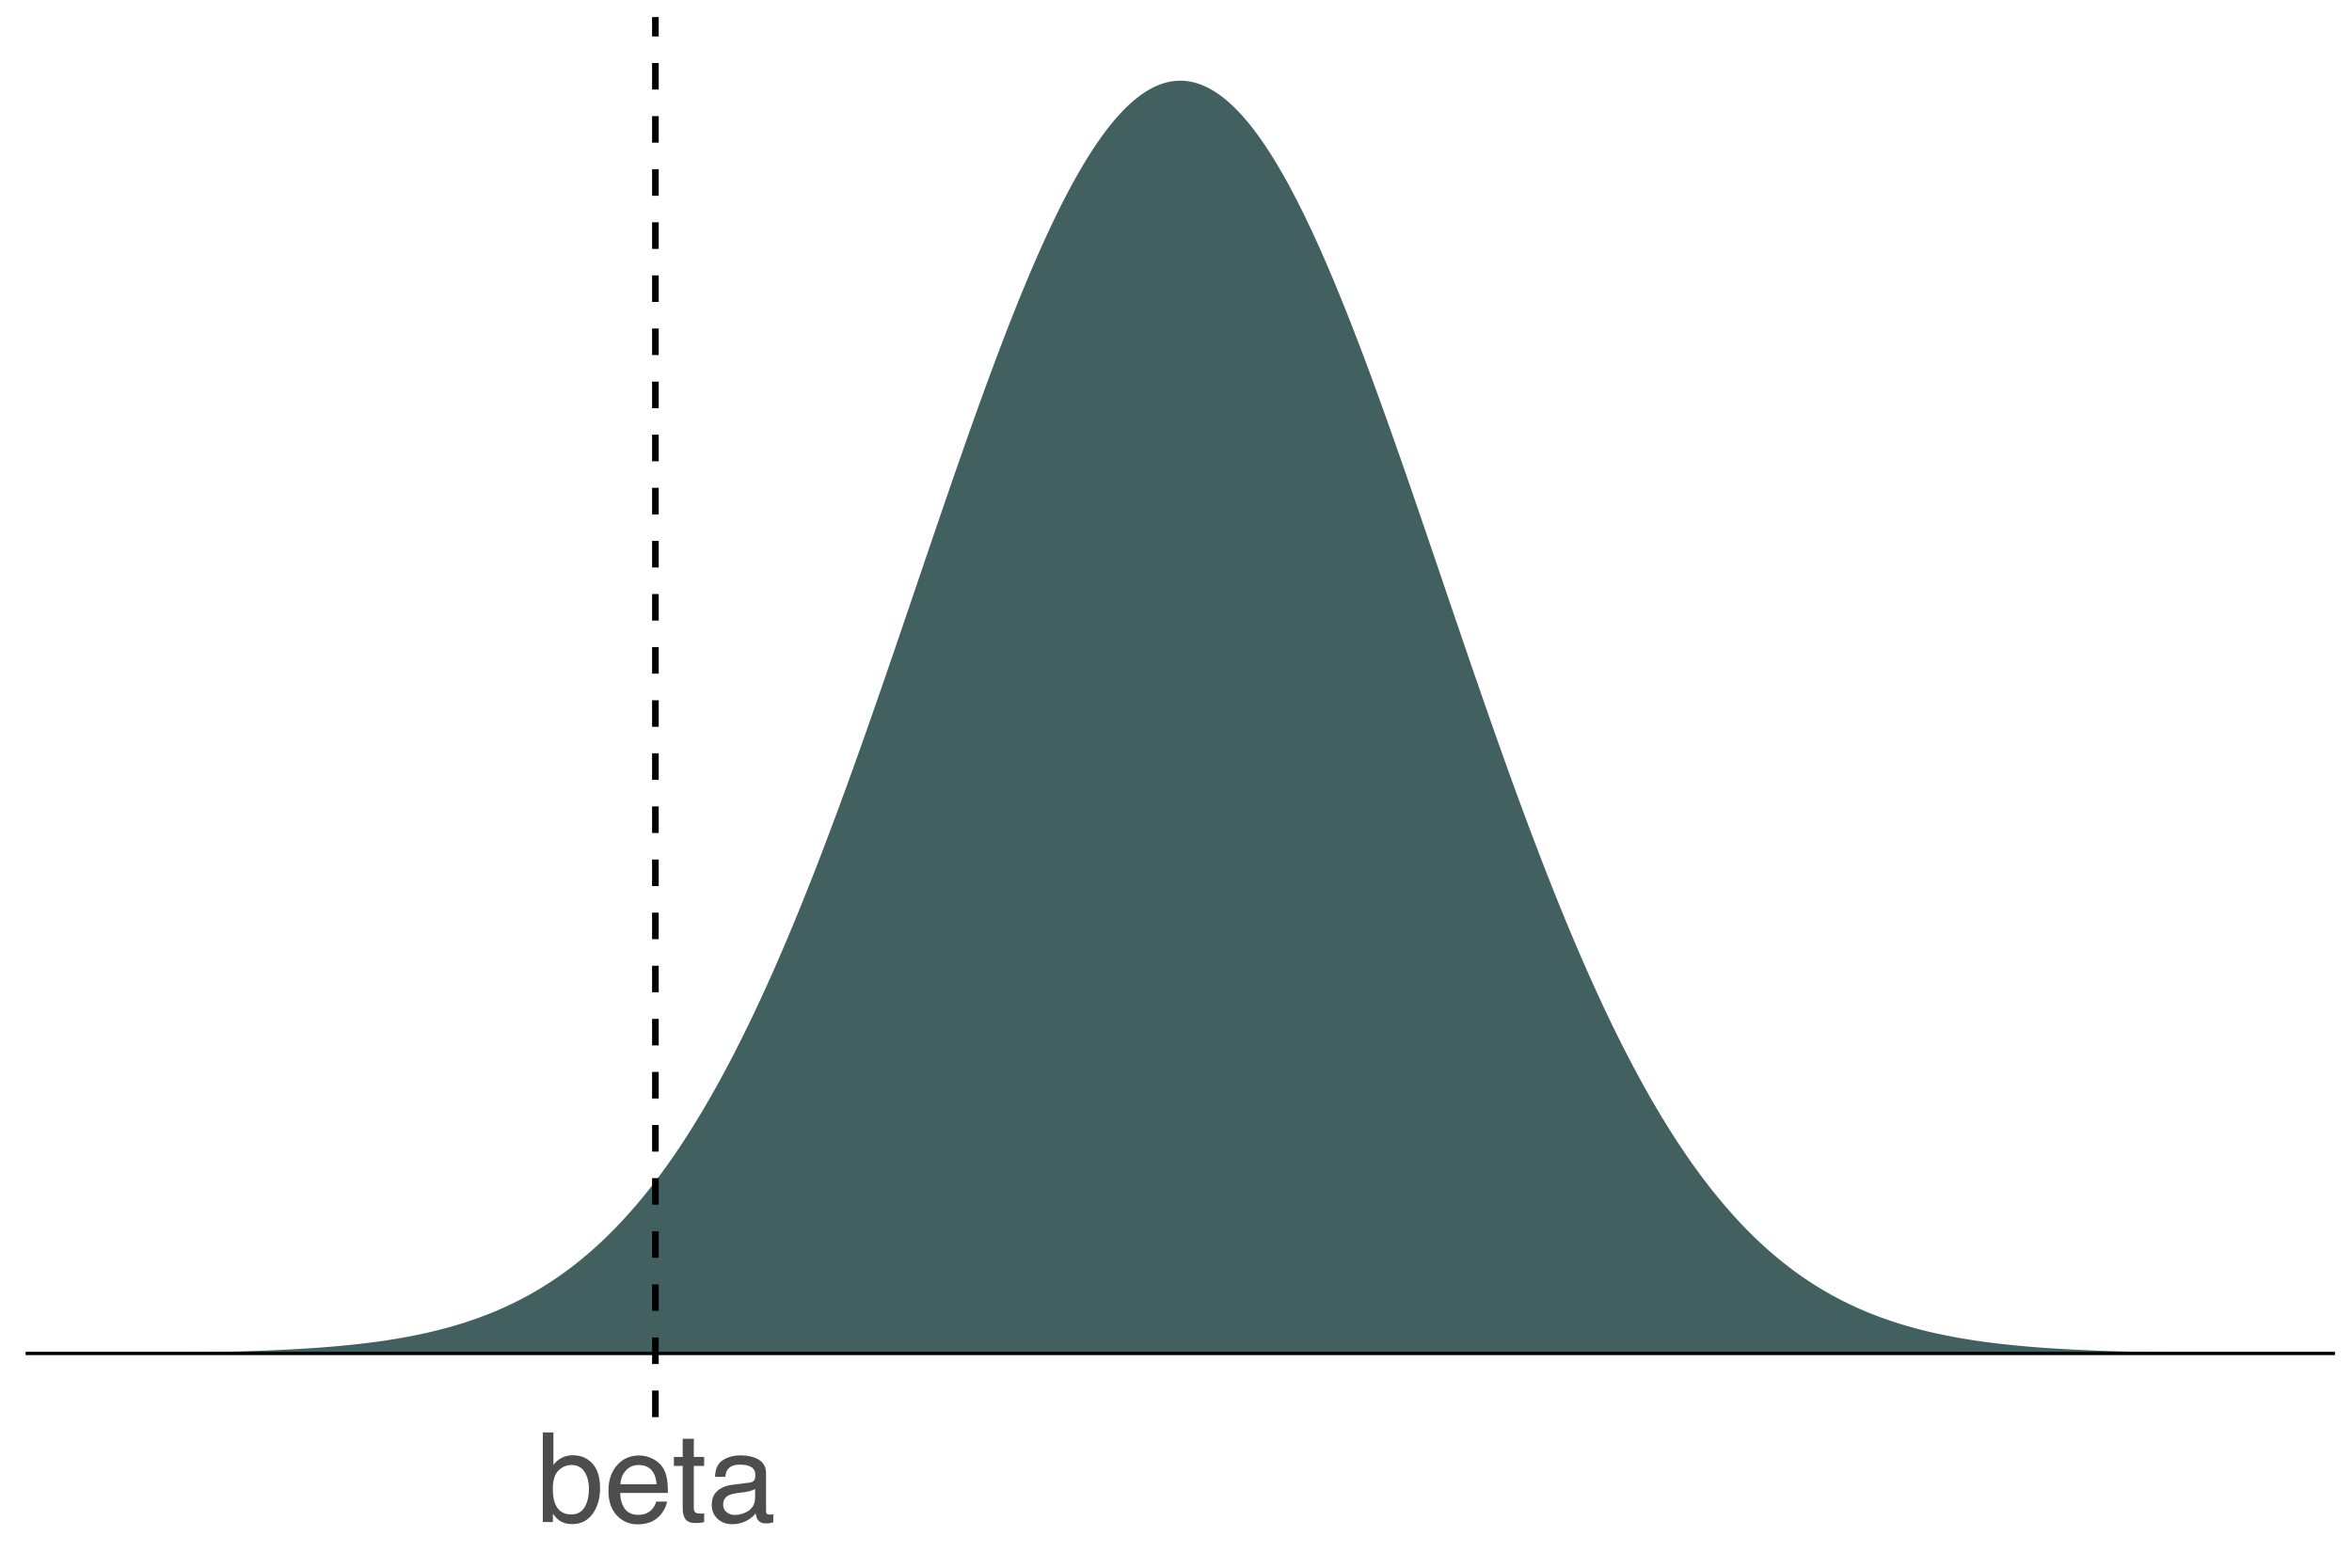
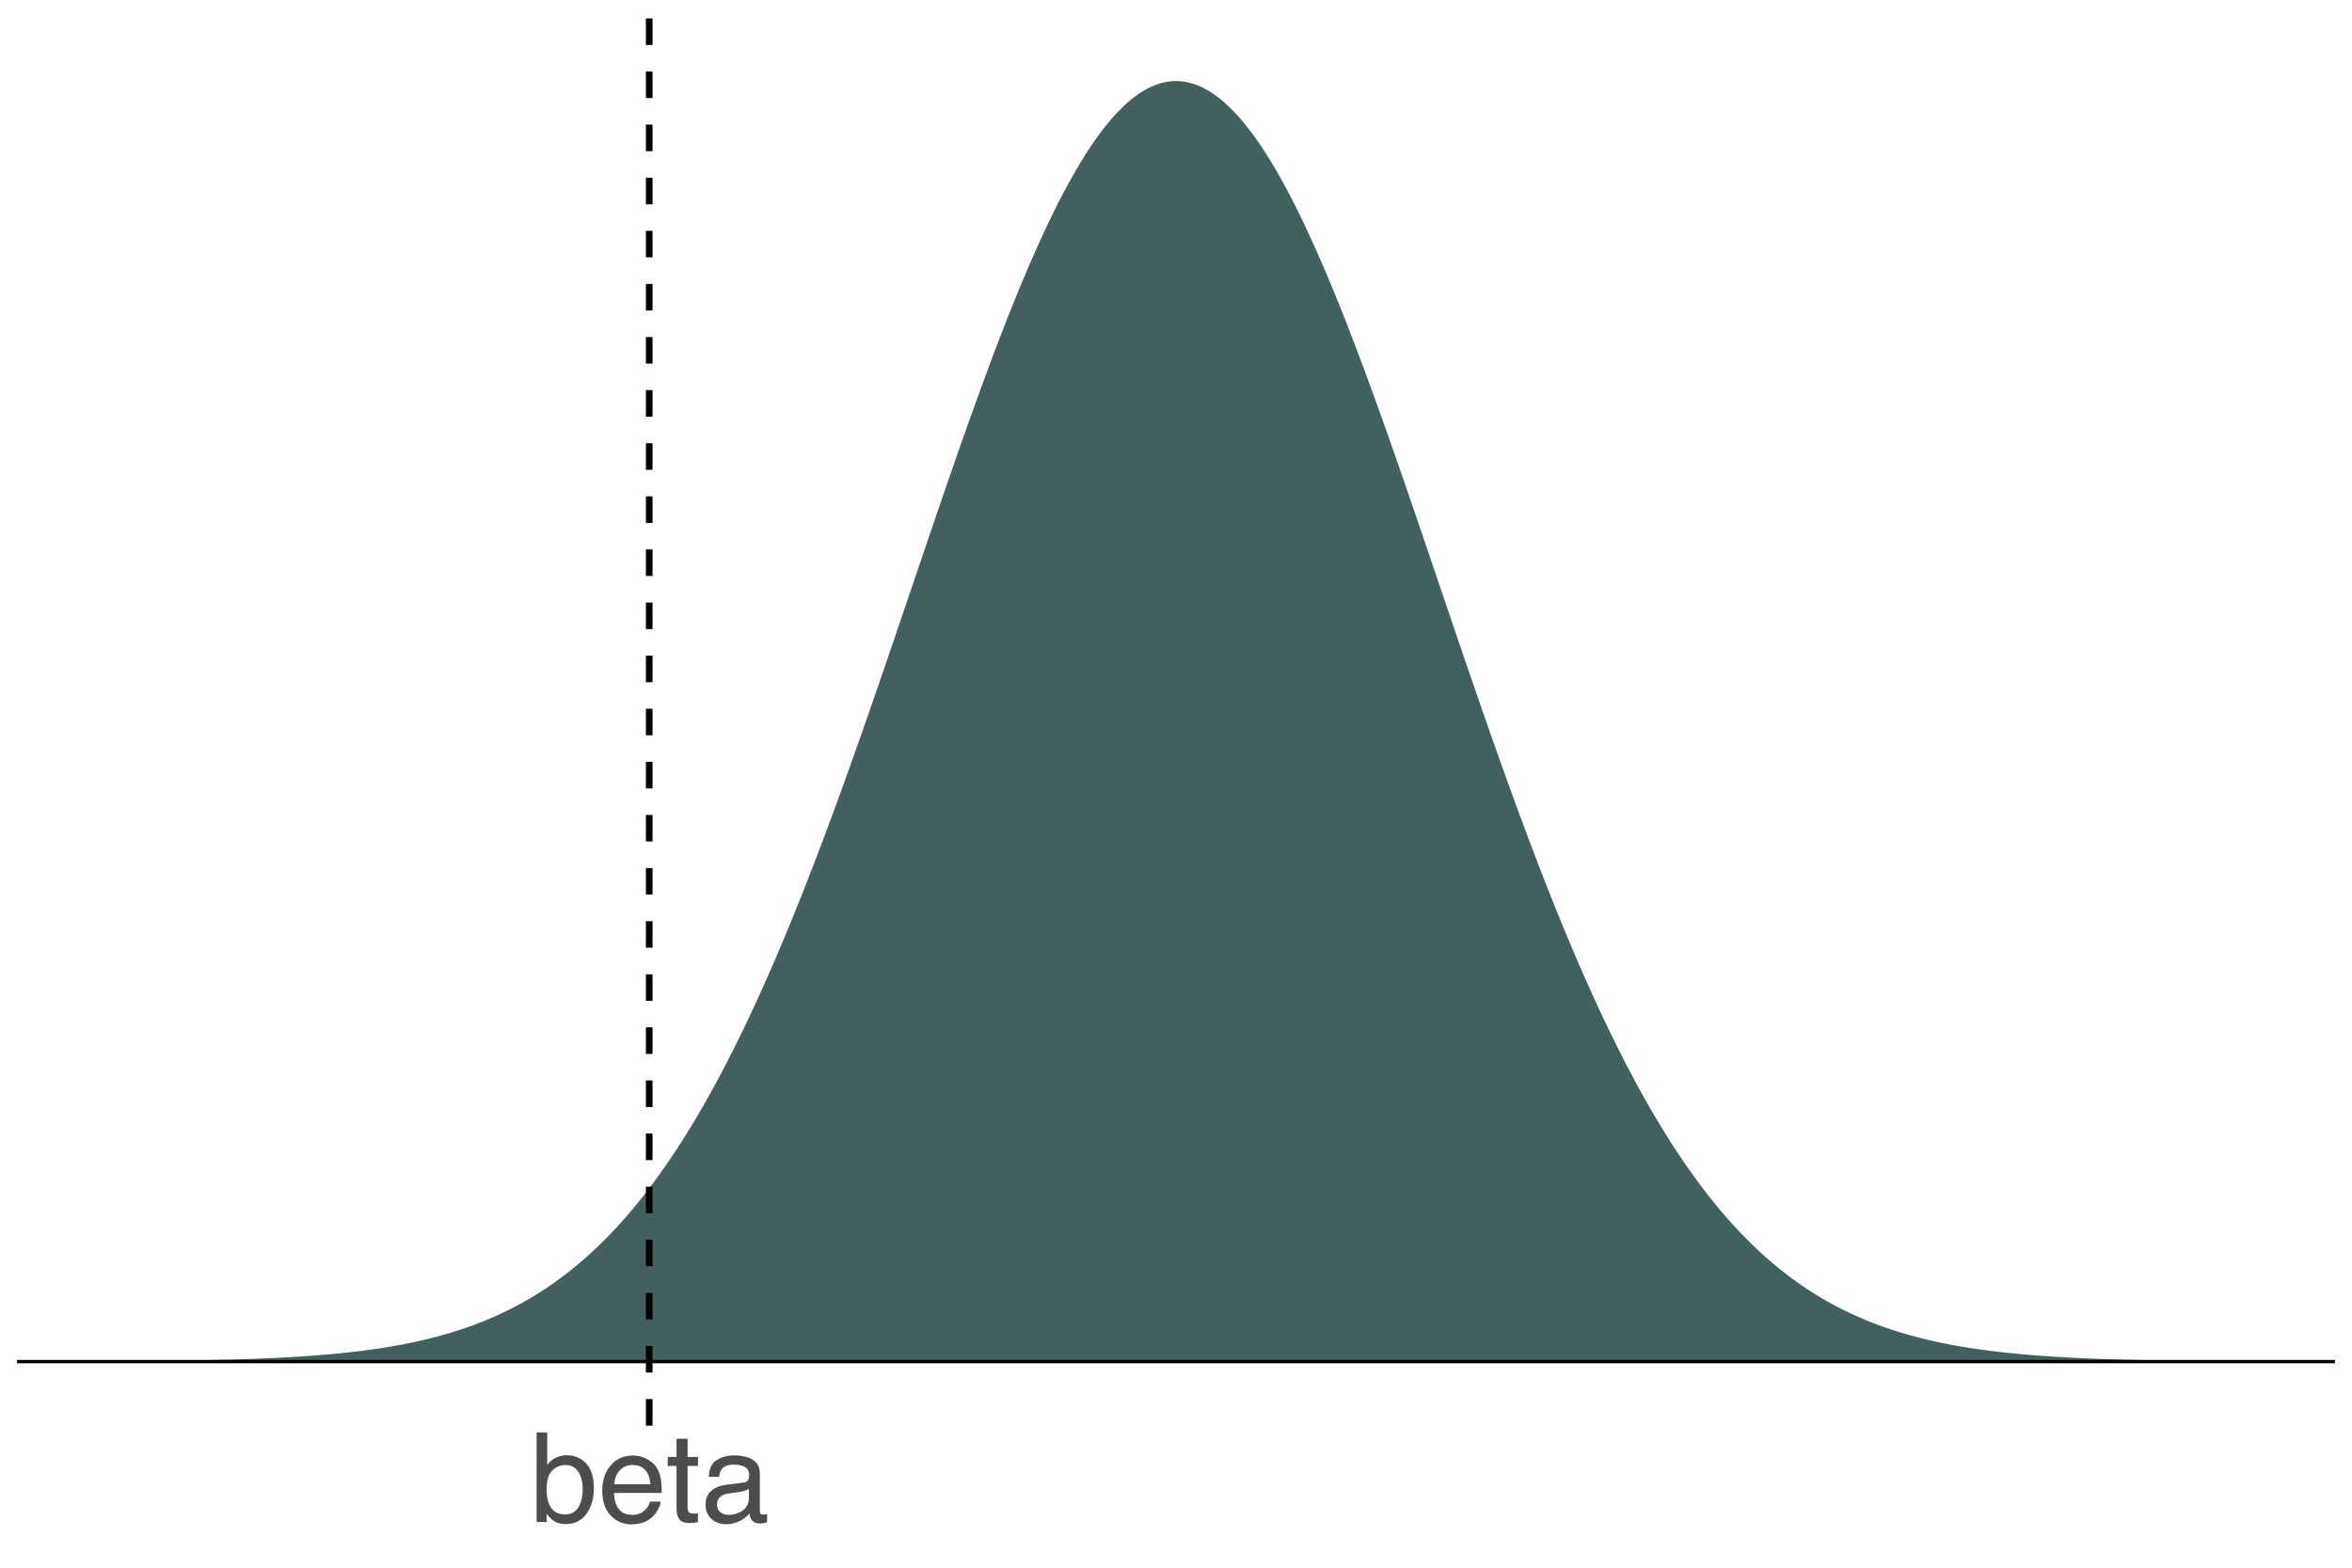
<svg xmlns="http://www.w3.org/2000/svg" xmlns:xlink="http://www.w3.org/1999/xlink" width="756" height="504" viewBox="0 0 756 504">
  <defs>
    <g>
      <g id="glyph-0-0">
        <path d="M 1.297 0 L 1.297 -28.688 L 24.062 -28.688 L 24.062 0 Z M 20.469 -3.594 L 20.469 -25.094 L 4.891 -25.094 L 4.891 -3.594 Z M 20.469 -3.594 " />
      </g>
      <g id="glyph-0-1">
        <path d="M 2.312 -28.797 L 5.719 -28.797 L 5.719 -18.375 C 6.488 -19.383 7.406 -20.148 8.469 -20.672 C 9.539 -21.203 10.703 -21.469 11.953 -21.469 C 14.555 -21.469 16.664 -20.57 18.281 -18.781 C 19.906 -16.988 20.719 -14.348 20.719 -10.859 C 20.719 -7.555 19.914 -4.805 18.312 -2.609 C 16.719 -0.422 14.5 0.672 11.656 0.672 C 10.07 0.672 8.734 0.285 7.641 -0.484 C 6.984 -0.941 6.285 -1.672 5.547 -2.672 L 5.547 0 L 2.312 0 Z M 11.453 -2.438 C 13.348 -2.438 14.766 -3.191 15.703 -4.703 C 16.648 -6.211 17.125 -8.207 17.125 -10.688 C 17.125 -12.883 16.648 -14.707 15.703 -16.156 C 14.766 -17.602 13.379 -18.328 11.547 -18.328 C 9.941 -18.328 8.535 -17.734 7.328 -16.547 C 6.129 -15.359 5.531 -13.406 5.531 -10.688 C 5.531 -8.719 5.773 -7.125 6.266 -5.906 C 7.191 -3.594 8.922 -2.438 11.453 -2.438 Z M 11.453 -2.438 " />
      </g>
      <g id="glyph-0-2">
        <path d="M 11.297 -21.391 C 12.773 -21.391 14.211 -21.039 15.609 -20.344 C 17.004 -19.645 18.066 -18.742 18.797 -17.641 C 19.492 -16.586 19.961 -15.359 20.203 -13.953 C 20.41 -12.984 20.516 -11.445 20.516 -9.344 L 5.172 -9.344 C 5.242 -7.219 5.75 -5.516 6.688 -4.234 C 7.625 -2.953 9.07 -2.312 11.031 -2.312 C 12.875 -2.312 14.344 -2.914 15.438 -4.125 C 16.062 -4.82 16.504 -5.633 16.766 -6.562 L 20.219 -6.562 C 20.125 -5.789 19.816 -4.93 19.297 -3.984 C 18.785 -3.047 18.211 -2.281 17.578 -1.688 C 16.516 -0.645 15.191 0.062 13.609 0.438 C 12.766 0.645 11.812 0.75 10.75 0.75 C 8.145 0.75 5.938 -0.195 4.125 -2.094 C 2.312 -3.988 1.406 -6.645 1.406 -10.062 C 1.406 -13.414 2.316 -16.141 4.141 -18.234 C 5.961 -20.336 8.348 -21.391 11.297 -21.391 Z M 16.891 -12.125 C 16.754 -13.656 16.426 -14.875 15.906 -15.781 C 14.938 -17.477 13.328 -18.328 11.078 -18.328 C 9.461 -18.328 8.109 -17.742 7.016 -16.578 C 5.922 -15.41 5.344 -13.926 5.281 -12.125 Z M 10.953 -21.422 Z M 10.953 -21.422 " />
      </g>
      <g id="glyph-0-3">
        <path d="M 3.281 -26.766 L 6.844 -26.766 L 6.844 -20.922 L 10.172 -20.922 L 10.172 -18.047 L 6.844 -18.047 L 6.844 -4.391 C 6.844 -3.66 7.086 -3.176 7.578 -2.938 C 7.848 -2.789 8.305 -2.719 8.953 -2.719 C 9.117 -2.719 9.297 -2.719 9.484 -2.719 C 9.68 -2.727 9.91 -2.75 10.172 -2.781 L 10.172 0 C 9.773 0.113 9.359 0.195 8.922 0.25 C 8.484 0.301 8.008 0.328 7.5 0.328 C 5.863 0.328 4.75 -0.086 4.156 -0.922 C 3.57 -1.766 3.281 -2.859 3.281 -4.203 L 3.281 -18.047 L 0.453 -18.047 L 0.453 -20.922 L 3.281 -20.922 Z M 3.281 -26.766 " />
      </g>
      <g id="glyph-0-4">
        <path d="M 5.281 -5.562 C 5.281 -4.551 5.648 -3.75 6.391 -3.156 C 7.129 -2.57 8.008 -2.281 9.031 -2.281 C 10.258 -2.281 11.457 -2.566 12.625 -3.141 C 14.57 -4.098 15.547 -5.656 15.547 -7.812 L 15.547 -10.641 C 15.117 -10.367 14.566 -10.141 13.891 -9.953 C 13.211 -9.773 12.547 -9.648 11.891 -9.578 L 9.766 -9.297 C 8.492 -9.129 7.535 -8.863 6.891 -8.5 C 5.816 -7.883 5.281 -6.906 5.281 -5.562 Z M 13.797 -12.672 C 14.598 -12.773 15.133 -13.113 15.406 -13.688 C 15.562 -14 15.641 -14.453 15.641 -15.047 C 15.641 -16.242 15.211 -17.109 14.359 -17.641 C 13.516 -18.18 12.297 -18.453 10.703 -18.453 C 8.867 -18.453 7.566 -17.957 6.797 -16.969 C 6.367 -16.426 6.086 -15.613 5.953 -14.531 L 2.672 -14.531 C 2.742 -17.113 3.582 -18.906 5.188 -19.906 C 6.789 -20.914 8.656 -21.422 10.781 -21.422 C 13.238 -21.422 15.238 -20.953 16.781 -20.016 C 18.301 -19.078 19.062 -17.617 19.062 -15.641 L 19.062 -3.594 C 19.062 -3.227 19.133 -2.938 19.281 -2.719 C 19.438 -2.5 19.754 -2.391 20.234 -2.391 C 20.391 -2.391 20.566 -2.395 20.766 -2.406 C 20.961 -2.426 21.172 -2.457 21.391 -2.5 L 21.391 0.094 C 20.836 0.25 20.414 0.348 20.125 0.391 C 19.844 0.43 19.457 0.453 18.969 0.453 C 17.758 0.453 16.879 0.02 16.328 -0.844 C 16.047 -1.301 15.844 -1.945 15.719 -2.781 C 15.008 -1.844 13.984 -1.023 12.641 -0.328 C 11.297 0.355 9.816 0.703 8.203 0.703 C 6.266 0.703 4.68 0.113 3.453 -1.062 C 2.223 -2.238 1.609 -3.711 1.609 -5.484 C 1.609 -7.43 2.211 -8.938 3.422 -10 C 4.629 -11.07 6.219 -11.727 8.188 -11.969 Z M 10.875 -21.422 Z M 10.875 -21.422 " />
      </g>
    </g>
    <clipPath id="clip-0">
-       <path clip-rule="nonzero" d="M 8.219 434 L 750.52 434 L 750.52 436 L 8.219 436 Z M 8.219 434 " />
+       <path clip-rule="nonzero" d="M 5.48 437 L 750.523 437 L 750.523 439 L 5.48 439 Z M 5.48 437 " />
    </clipPath>
    <clipPath id="clip-1">
-       <path clip-rule="nonzero" d="M 209 5.48 L 212 5.48 L 212 455.59 L 209 455.59 Z M 209 5.48 " />
+       <path clip-rule="nonzero" d="M 207 5.48 L 210 5.48 L 210 458.328 L 207 458.328 Z M 207 5.48 " />
    </clipPath>
  </defs>
  <rect x="-75.6" y="-50.4" width="907.2" height="604.8" fill="rgb(100%, 100%, 100%)" fill-opacity="1" />
-   <path fill-rule="nonzero" fill="rgb(18.431%, 30.98%, 30.98%)" fill-opacity="0.902" d="M 41.961 434.992 L 42.805 434.988 L 43.648 434.98 L 44.492 434.977 L 46.18 434.961 L 47.02 434.957 L 52.926 434.902 L 53.77 434.891 L 54.613 434.883 L 55.457 434.871 L 56.301 434.863 L 58.832 434.828 L 59.676 434.82 L 60.52 434.805 L 61.359 434.793 L 63.047 434.77 L 64.734 434.738 L 65.578 434.727 L 67.266 434.695 L 68.109 434.676 L 69.797 434.645 L 74.016 434.547 L 74.859 434.523 L 75.699 434.5 L 76.543 434.48 L 77.387 434.457 L 78.23 434.43 L 79.074 434.406 L 82.449 434.297 L 84.98 434.203 L 85.824 434.168 L 86.668 434.137 L 88.355 434.066 L 90.043 433.988 L 90.883 433.949 L 91.727 433.906 L 92.57 433.867 L 93.414 433.82 L 94.258 433.777 L 95.945 433.684 L 98.477 433.531 L 100.164 433.422 L 101.852 433.305 L 103.539 433.18 L 104.383 433.113 L 105.223 433.047 L 106.066 432.98 L 106.91 432.91 L 108.598 432.762 L 110.285 432.605 L 111.129 432.523 L 112.816 432.352 L 114.504 432.172 L 115.348 432.078 L 117.035 431.883 L 118.723 431.672 L 119.562 431.566 L 121.25 431.34 L 122.094 431.223 L 122.938 431.102 L 123.781 430.977 L 125.469 430.719 L 127.156 430.445 L 128 430.305 L 129.688 430.008 L 130.531 429.855 L 132.219 429.535 L 133.062 429.371 L 133.902 429.199 L 134.746 429.023 L 135.59 428.844 L 136.434 428.66 L 137.277 428.473 L 138.965 428.082 L 140.652 427.668 L 141.496 427.453 L 142.34 427.234 L 143.184 427.012 L 144.027 426.781 L 145.715 426.305 L 146.559 426.055 L 147.402 425.801 L 148.246 425.543 L 149.086 425.277 L 149.93 425.004 L 150.773 424.727 L 151.617 424.441 L 152.461 424.148 L 153.305 423.852 L 154.148 423.543 L 154.992 423.23 L 155.836 422.91 L 156.68 422.582 L 157.523 422.25 L 158.367 421.906 L 159.211 421.555 L 160.055 421.199 L 160.898 420.832 L 161.742 420.457 L 162.586 420.074 L 163.426 419.684 L 164.27 419.285 L 165.113 418.875 L 165.957 418.457 L 166.801 418.031 L 167.645 417.598 L 168.488 417.152 L 169.332 416.695 L 170.176 416.234 L 171.02 415.758 L 171.863 415.277 L 172.707 414.781 L 173.551 414.277 L 174.395 413.766 L 175.238 413.242 L 176.082 412.707 L 176.926 412.16 L 177.766 411.602 L 178.609 411.035 L 179.453 410.457 L 180.297 409.867 L 181.141 409.262 L 181.984 408.648 L 182.828 408.023 L 183.672 407.387 L 184.516 406.738 L 185.359 406.074 L 186.203 405.398 L 187.047 404.715 L 187.891 404.012 L 188.734 403.301 L 189.578 402.574 L 190.422 401.836 L 191.266 401.082 L 192.109 400.316 L 192.949 399.539 L 193.793 398.742 L 194.637 397.938 L 195.48 397.113 L 196.324 396.277 L 197.168 395.43 L 198.012 394.562 L 198.855 393.684 L 199.699 392.789 L 200.543 391.879 L 201.387 390.957 L 202.23 390.016 L 203.074 389.062 L 203.918 388.09 L 204.762 387.105 L 205.605 386.102 L 206.449 385.086 L 207.289 384.051 L 208.133 383 L 208.977 381.934 L 209.82 380.852 L 210.664 379.75 L 211.508 378.637 L 212.352 377.504 L 213.195 376.355 L 214.039 375.188 L 214.883 374.004 L 215.727 372.805 L 216.57 371.586 L 217.414 370.352 L 218.258 369.098 L 219.102 367.828 L 219.945 366.539 L 220.789 365.234 L 221.629 363.914 L 222.473 362.57 L 223.316 361.215 L 224.16 359.836 L 225.004 358.441 L 225.848 357.031 L 226.691 355.602 L 227.535 354.152 L 228.379 352.684 L 229.223 351.199 L 230.066 349.695 L 230.91 348.176 L 231.754 346.637 L 232.598 345.078 L 233.441 343.504 L 234.285 341.906 L 235.129 340.297 L 235.973 338.664 L 236.812 337.016 L 237.656 335.348 L 238.5 333.664 L 239.344 331.961 L 240.188 330.238 L 241.031 328.496 L 241.875 326.738 L 242.719 324.965 L 243.562 323.172 L 244.406 321.359 L 245.25 319.531 L 246.094 317.684 L 246.938 315.82 L 247.781 313.938 L 248.625 312.039 L 249.469 310.121 L 250.312 308.188 L 251.152 306.238 L 251.996 304.27 L 252.84 302.285 L 253.684 300.285 L 254.527 298.266 L 255.371 296.234 L 256.215 294.184 L 257.059 292.117 L 257.902 290.035 L 258.746 287.938 L 259.59 285.824 L 260.434 283.699 L 261.277 281.555 L 262.121 279.398 L 262.965 277.227 L 263.809 275.039 L 264.652 272.84 L 265.492 270.625 L 266.336 268.398 L 267.18 266.156 L 268.023 263.902 L 268.867 261.637 L 269.711 259.359 L 270.555 257.066 L 271.398 254.766 L 272.242 252.449 L 273.086 250.125 L 273.93 247.789 L 274.773 245.441 L 275.617 243.086 L 276.461 240.719 L 277.305 238.34 L 278.148 235.957 L 278.992 233.562 L 279.836 231.156 L 280.676 228.746 L 281.52 226.328 L 282.363 223.902 L 283.207 221.469 L 284.051 219.031 L 284.895 216.586 L 285.738 214.137 L 287.426 209.223 L 288.27 206.758 L 289.113 204.289 L 290.801 199.344 L 291.645 196.863 L 292.488 194.387 L 294.176 189.426 L 295.016 186.941 L 298.391 177.02 L 299.234 174.543 L 300.922 169.598 L 302.609 164.668 L 303.453 162.207 L 304.297 159.754 L 305.141 157.309 L 305.984 154.867 L 306.828 152.43 L 307.672 150.004 L 308.516 147.586 L 309.355 145.172 L 310.199 142.77 L 311.043 140.379 L 311.887 137.996 L 312.73 135.625 L 313.574 133.266 L 314.418 130.914 L 315.262 128.578 L 316.105 126.258 L 316.949 123.945 L 317.793 121.652 L 318.637 119.371 L 319.48 117.105 L 320.324 114.855 L 321.168 112.621 L 322.012 110.402 L 322.855 108.203 L 323.695 106.023 L 324.539 103.859 L 325.383 101.719 L 326.227 99.594 L 327.07 97.488 L 327.914 95.406 L 328.758 93.344 L 329.602 91.305 L 330.445 89.289 L 331.289 87.293 L 332.133 85.324 L 332.977 83.375 L 333.82 81.453 L 334.664 79.555 L 335.508 77.684 L 336.352 75.84 L 337.195 74.02 L 338.039 72.227 L 338.879 70.465 L 339.723 68.727 L 340.566 67.02 L 341.41 65.34 L 342.254 63.691 L 343.098 62.074 L 343.941 60.484 L 344.785 58.926 L 345.629 57.398 L 346.473 55.902 L 347.316 54.441 L 348.16 53.012 L 349.004 51.613 L 349.848 50.25 L 350.691 48.918 L 351.535 47.625 L 352.379 46.363 L 353.219 45.137 L 354.062 43.945 L 354.906 42.789 L 355.75 41.668 L 356.594 40.586 L 357.438 39.539 L 358.281 38.527 L 359.125 37.555 L 359.969 36.621 L 360.812 35.723 L 361.656 34.863 L 362.5 34.043 L 363.344 33.258 L 364.188 32.516 L 365.031 31.809 L 365.875 31.145 L 366.719 30.516 L 367.559 29.93 L 368.402 29.383 L 369.246 28.875 L 370.09 28.406 L 370.934 27.98 L 371.777 27.594 L 372.621 27.246 L 373.465 26.941 L 374.309 26.676 L 375.152 26.449 L 375.996 26.266 L 376.84 26.125 L 377.684 26.02 L 378.527 25.961 L 379.371 25.938 L 380.215 25.961 L 381.059 26.02 L 381.902 26.125 L 382.742 26.266 L 383.586 26.449 L 384.43 26.676 L 385.273 26.941 L 386.117 27.246 L 386.961 27.594 L 387.805 27.98 L 388.648 28.406 L 389.492 28.875 L 390.336 29.383 L 391.18 29.93 L 392.023 30.516 L 392.867 31.145 L 393.711 31.809 L 394.555 32.516 L 395.398 33.258 L 396.242 34.043 L 397.082 34.863 L 397.926 35.723 L 398.77 36.621 L 399.613 37.555 L 400.457 38.527 L 401.301 39.539 L 402.145 40.586 L 402.988 41.668 L 403.832 42.789 L 404.676 43.945 L 405.52 45.137 L 406.363 46.363 L 407.207 47.625 L 408.051 48.918 L 408.895 50.25 L 409.738 51.613 L 410.582 53.012 L 411.422 54.441 L 412.266 55.902 L 413.109 57.398 L 413.953 58.926 L 414.797 60.484 L 415.641 62.074 L 416.484 63.691 L 417.328 65.34 L 418.172 67.02 L 419.016 68.727 L 419.859 70.465 L 420.703 72.227 L 421.547 74.02 L 422.391 75.84 L 423.234 77.684 L 424.078 79.555 L 424.922 81.453 L 425.766 83.375 L 426.605 85.324 L 427.449 87.293 L 428.293 89.289 L 429.137 91.305 L 429.98 93.344 L 430.824 95.406 L 431.668 97.488 L 432.512 99.594 L 433.355 101.719 L 434.199 103.859 L 435.043 106.023 L 435.887 108.203 L 436.73 110.402 L 437.574 112.621 L 438.418 114.855 L 439.262 117.105 L 440.105 119.371 L 440.945 121.652 L 441.789 123.945 L 442.633 126.258 L 443.477 128.578 L 444.32 130.914 L 445.164 133.266 L 446.008 135.625 L 446.852 137.996 L 447.695 140.379 L 448.539 142.77 L 449.383 145.172 L 450.227 147.586 L 451.07 150.004 L 451.914 152.43 L 452.758 154.867 L 453.602 157.309 L 454.445 159.754 L 455.285 162.207 L 456.129 164.668 L 457.816 169.598 L 459.504 174.543 L 460.348 177.02 L 463.723 186.941 L 464.566 189.426 L 466.254 194.387 L 467.098 196.863 L 467.941 199.344 L 469.629 204.289 L 470.469 206.758 L 471.312 209.223 L 473 214.137 L 473.844 216.586 L 474.688 219.031 L 475.531 221.469 L 476.375 223.902 L 477.219 226.328 L 478.062 228.746 L 478.906 231.156 L 479.75 233.562 L 480.594 235.957 L 481.438 238.34 L 482.281 240.719 L 483.125 243.086 L 483.969 245.441 L 484.809 247.789 L 485.652 250.125 L 486.496 252.449 L 487.34 254.766 L 488.184 257.066 L 489.027 259.359 L 489.871 261.637 L 490.715 263.902 L 491.559 266.156 L 492.402 268.398 L 493.246 270.625 L 494.09 272.84 L 494.934 275.039 L 495.777 277.227 L 496.621 279.398 L 497.465 281.555 L 498.309 283.699 L 499.148 285.824 L 499.992 287.938 L 500.836 290.035 L 501.68 292.117 L 502.523 294.184 L 503.367 296.234 L 504.211 298.266 L 505.055 300.285 L 505.898 302.285 L 506.742 304.27 L 507.586 306.238 L 508.43 308.188 L 509.273 310.121 L 510.117 312.039 L 510.961 313.938 L 511.805 315.82 L 512.648 317.684 L 513.488 319.531 L 514.332 321.359 L 515.176 323.172 L 516.02 324.965 L 516.863 326.738 L 517.707 328.496 L 518.551 330.238 L 519.395 331.961 L 520.238 333.664 L 521.082 335.348 L 521.926 337.016 L 522.77 338.664 L 523.613 340.297 L 524.457 341.906 L 525.301 343.504 L 526.145 345.078 L 526.988 346.637 L 527.832 348.176 L 528.672 349.695 L 529.516 351.199 L 530.359 352.684 L 531.203 354.152 L 532.047 355.602 L 532.891 357.031 L 533.734 358.441 L 534.578 359.836 L 535.422 361.215 L 536.266 362.57 L 537.109 363.914 L 537.953 365.234 L 538.797 366.539 L 539.641 367.828 L 540.484 369.098 L 541.328 370.352 L 542.172 371.586 L 543.012 372.805 L 543.855 374.004 L 544.699 375.188 L 545.543 376.355 L 546.387 377.504 L 547.23 378.637 L 548.074 379.75 L 548.918 380.852 L 549.762 381.934 L 550.605 383 L 551.449 384.051 L 552.293 385.086 L 553.137 386.102 L 553.98 387.105 L 554.824 388.09 L 555.668 389.062 L 556.512 390.016 L 557.352 390.957 L 558.195 391.879 L 559.039 392.789 L 559.883 393.684 L 560.727 394.562 L 561.57 395.43 L 562.414 396.277 L 563.258 397.113 L 564.102 397.938 L 564.945 398.742 L 565.789 399.539 L 566.633 400.316 L 567.477 401.082 L 568.32 401.836 L 569.164 402.574 L 570.008 403.301 L 570.852 404.012 L 571.695 404.715 L 572.535 405.398 L 573.379 406.074 L 574.223 406.738 L 575.066 407.387 L 575.91 408.023 L 576.754 408.648 L 577.598 409.262 L 578.441 409.867 L 579.285 410.457 L 580.129 411.035 L 580.973 411.602 L 581.816 412.16 L 582.66 412.707 L 583.504 413.242 L 584.348 413.766 L 585.191 414.277 L 586.035 414.781 L 586.875 415.277 L 587.719 415.758 L 588.562 416.234 L 589.406 416.695 L 590.25 417.152 L 591.094 417.598 L 591.938 418.031 L 592.781 418.457 L 593.625 418.875 L 594.469 419.285 L 595.312 419.684 L 596.156 420.074 L 597 420.457 L 597.844 420.832 L 598.688 421.199 L 599.531 421.555 L 600.375 421.906 L 601.215 422.25 L 602.059 422.582 L 602.902 422.91 L 603.746 423.23 L 604.59 423.543 L 605.434 423.852 L 606.277 424.148 L 607.121 424.441 L 607.965 424.727 L 608.809 425.004 L 609.652 425.277 L 610.496 425.543 L 611.34 425.801 L 612.184 426.055 L 613.027 426.305 L 614.715 426.781 L 615.559 427.012 L 616.398 427.234 L 617.242 427.453 L 618.086 427.668 L 619.773 428.082 L 621.461 428.473 L 622.305 428.66 L 623.148 428.844 L 623.992 429.023 L 624.836 429.199 L 625.68 429.371 L 626.523 429.535 L 628.211 429.855 L 629.055 430.008 L 629.898 430.156 L 630.738 430.305 L 631.582 430.445 L 633.27 430.719 L 634.957 430.977 L 635.801 431.102 L 636.645 431.223 L 637.488 431.34 L 639.176 431.566 L 641.707 431.883 L 643.395 432.078 L 644.238 432.172 L 645.078 432.262 L 645.922 432.352 L 647.609 432.523 L 648.453 432.605 L 650.141 432.762 L 651.828 432.91 L 652.672 432.98 L 655.203 433.18 L 656.891 433.305 L 658.578 433.422 L 659.422 433.477 L 660.262 433.531 L 662.793 433.684 L 664.48 433.777 L 665.324 433.82 L 666.168 433.867 L 667.012 433.906 L 667.855 433.949 L 670.387 434.066 L 672.074 434.137 L 672.918 434.168 L 673.762 434.203 L 674.602 434.234 L 676.289 434.297 L 679.664 434.406 L 680.508 434.43 L 681.352 434.457 L 682.195 434.48 L 683.039 434.5 L 684.727 434.547 L 688.102 434.625 L 688.941 434.645 L 690.629 434.676 L 691.473 434.695 L 693.16 434.727 L 694.004 434.738 L 695.691 434.77 L 698.223 434.805 L 699.066 434.82 L 699.91 434.828 L 702.441 434.863 L 703.281 434.871 L 704.125 434.883 L 704.969 434.891 L 705.812 434.902 L 711.719 434.957 L 712.562 434.961 L 714.25 434.977 L 715.094 434.98 L 715.938 434.988 L 716.781 434.992 L 716.781 435.129 L 41.961 435.129 Z M 41.961 434.992 " />
+   <path fill-rule="nonzero" fill="rgb(18.431%, 30.98%, 30.98%)" fill-opacity="0.902" d="M 39.344 437.605 L 40.191 437.602 L 41.039 437.594 L 41.887 437.59 L 42.73 437.582 L 43.578 437.578 L 44.426 437.57 L 45.27 437.562 L 47.812 437.539 L 48.656 437.531 L 50.352 437.516 L 51.199 437.504 L 52.043 437.496 L 52.891 437.484 L 53.738 437.477 L 54.586 437.465 L 55.43 437.453 L 56.277 437.445 L 57.125 437.434 L 57.973 437.418 L 58.816 437.406 L 59.664 437.395 L 60.512 437.379 L 61.359 437.367 L 62.203 437.352 L 63.051 437.336 L 63.898 437.324 L 64.742 437.305 L 66.438 437.273 L 67.285 437.254 L 68.129 437.238 L 70.672 437.18 L 71.516 437.156 L 72.363 437.137 L 74.059 437.09 L 74.902 437.066 L 75.75 437.043 L 77.445 436.988 L 78.289 436.961 L 79.984 436.906 L 80.832 436.875 L 81.676 436.844 L 82.523 436.812 L 83.371 436.777 L 84.215 436.746 L 85.062 436.711 L 85.91 436.672 L 86.758 436.637 L 87.602 436.598 L 88.449 436.559 L 90.145 436.473 L 90.988 436.43 L 93.531 436.289 L 94.375 436.238 L 96.07 436.137 L 96.918 436.082 L 97.762 436.023 L 98.609 435.969 L 99.457 435.906 L 100.305 435.848 L 101.148 435.781 L 101.996 435.719 L 102.844 435.652 L 103.688 435.582 L 104.535 435.512 L 106.23 435.363 L 107.074 435.285 L 109.617 435.039 L 110.461 434.949 L 112.156 434.77 L 113.004 434.676 L 113.848 434.578 L 115.543 434.375 L 116.391 434.27 L 117.234 434.16 L 118.082 434.047 L 119.777 433.812 L 120.621 433.691 L 121.469 433.566 L 122.316 433.438 L 123.16 433.309 L 124.008 433.172 L 125.703 432.891 L 126.547 432.742 L 127.395 432.594 L 128.242 432.438 L 129.09 432.277 L 129.934 432.117 L 130.781 431.949 L 131.629 431.777 L 132.477 431.602 L 133.32 431.422 L 134.168 431.238 L 135.016 431.047 L 135.863 430.852 L 136.707 430.652 L 137.555 430.449 L 138.402 430.238 L 139.25 430.023 L 140.094 429.801 L 140.941 429.578 L 141.789 429.344 L 142.633 429.109 L 144.328 428.617 L 145.176 428.359 L 146.02 428.102 L 146.867 427.832 L 147.715 427.559 L 148.562 427.277 L 149.406 426.992 L 151.102 426.398 L 151.949 426.09 L 152.793 425.773 L 153.641 425.453 L 154.488 425.121 L 155.336 424.785 L 156.18 424.441 L 157.027 424.09 L 157.875 423.727 L 158.723 423.359 L 159.566 422.984 L 160.414 422.598 L 161.262 422.203 L 162.105 421.801 L 162.953 421.391 L 163.801 420.973 L 164.648 420.543 L 165.492 420.105 L 166.34 419.656 L 167.188 419.199 L 168.035 418.734 L 168.879 418.258 L 169.727 417.77 L 170.574 417.273 L 171.422 416.766 L 172.266 416.25 L 173.113 415.723 L 173.961 415.184 L 174.809 414.637 L 175.652 414.074 L 176.5 413.504 L 177.348 412.922 L 178.195 412.328 L 179.039 411.723 L 179.887 411.105 L 180.734 410.473 L 181.578 409.832 L 182.426 409.18 L 183.273 408.512 L 184.121 407.836 L 184.965 407.145 L 185.812 406.438 L 186.66 405.723 L 187.508 404.992 L 188.352 404.246 L 189.199 403.492 L 190.047 402.719 L 190.895 401.938 L 191.738 401.137 L 192.586 400.324 L 193.434 399.5 L 194.281 398.656 L 195.125 397.801 L 195.973 396.934 L 196.82 396.047 L 197.668 395.148 L 198.512 394.23 L 199.359 393.301 L 200.207 392.355 L 201.055 391.395 L 201.898 390.418 L 202.746 389.426 L 203.594 388.418 L 204.438 387.395 L 205.285 386.355 L 206.133 385.297 L 206.98 384.227 L 207.824 383.137 L 208.672 382.031 L 209.52 380.906 L 210.367 379.766 L 211.211 378.609 L 212.059 377.438 L 212.906 376.246 L 213.754 375.039 L 214.598 373.812 L 215.445 372.57 L 216.293 371.312 L 217.141 370.035 L 217.984 368.738 L 218.832 367.426 L 219.68 366.094 L 220.527 364.746 L 221.371 363.379 L 222.219 361.992 L 223.066 360.59 L 223.91 359.172 L 224.758 357.73 L 225.605 356.273 L 226.453 354.797 L 227.297 353.305 L 228.145 351.793 L 228.992 350.262 L 229.84 348.711 L 230.684 347.145 L 231.531 345.559 L 232.379 343.957 L 233.227 342.332 L 234.07 340.691 L 234.918 339.035 L 235.766 337.355 L 236.613 335.66 L 237.457 333.945 L 238.305 332.215 L 239.152 330.465 L 240 328.695 L 240.844 326.91 L 241.691 325.105 L 242.539 323.281 L 243.383 321.441 L 244.23 319.582 L 245.078 317.707 L 245.926 315.812 L 246.77 313.902 L 247.617 311.977 L 248.465 310.031 L 249.312 308.066 L 250.156 306.086 L 251.004 304.09 L 251.852 302.078 L 252.699 300.047 L 253.543 298.004 L 254.391 295.941 L 255.238 293.863 L 256.086 291.77 L 256.93 289.656 L 257.777 287.531 L 258.625 285.391 L 259.473 283.234 L 260.316 281.066 L 261.164 278.879 L 262.012 276.68 L 262.855 274.469 L 263.703 272.238 L 264.551 270 L 265.398 267.746 L 266.242 265.477 L 267.09 263.195 L 267.938 260.902 L 268.785 258.598 L 269.629 256.281 L 270.477 253.953 L 271.324 251.613 L 272.172 249.262 L 273.016 246.902 L 273.863 244.531 L 274.711 242.148 L 275.559 239.758 L 276.402 237.359 L 277.25 234.949 L 278.098 232.531 L 278.945 230.105 L 279.789 227.672 L 280.637 225.234 L 281.484 222.785 L 282.328 220.332 L 283.176 217.871 L 284.023 215.406 L 284.871 212.938 L 285.715 210.461 L 287.41 205.5 L 288.258 203.012 L 289.102 200.523 L 289.949 198.031 L 291.645 193.039 L 292.488 190.543 L 295.031 183.055 L 295.875 180.559 L 298.418 173.082 L 299.262 170.598 L 300.109 168.113 L 300.957 165.637 L 301.801 163.164 L 302.648 160.695 L 303.496 158.23 L 304.344 155.773 L 305.188 153.324 L 306.035 150.883 L 306.883 148.449 L 307.73 146.023 L 308.574 143.605 L 309.422 141.199 L 310.27 138.805 L 311.117 136.418 L 311.961 134.043 L 312.809 131.68 L 313.656 129.328 L 314.504 126.992 L 315.348 124.668 L 316.195 122.359 L 317.043 120.062 L 317.891 117.785 L 318.734 115.52 L 319.582 113.273 L 320.43 111.043 L 321.273 108.828 L 322.121 106.637 L 322.969 104.461 L 323.816 102.301 L 324.66 100.164 L 325.508 98.051 L 326.355 95.953 L 327.203 93.879 L 328.047 91.828 L 328.895 89.797 L 329.742 87.793 L 330.59 85.809 L 331.434 83.852 L 332.281 81.918 L 333.129 80.008 L 333.977 78.125 L 334.82 76.266 L 335.668 74.438 L 336.516 72.633 L 337.363 70.859 L 338.207 69.113 L 339.055 67.395 L 339.902 65.707 L 340.746 64.047 L 341.594 62.418 L 342.441 60.82 L 343.289 59.25 L 344.133 57.715 L 344.98 56.211 L 345.828 54.738 L 346.676 53.301 L 347.52 51.895 L 348.367 50.523 L 349.215 49.184 L 350.062 47.879 L 350.906 46.609 L 351.754 45.379 L 352.602 44.18 L 353.449 43.016 L 354.293 41.891 L 355.141 40.801 L 355.988 39.746 L 356.836 38.73 L 357.68 37.75 L 358.527 36.809 L 359.375 35.906 L 360.219 35.043 L 361.066 34.215 L 361.914 33.426 L 362.762 32.68 L 363.605 31.969 L 364.453 31.301 L 365.301 30.668 L 366.148 30.078 L 366.992 29.527 L 367.84 29.016 L 368.688 28.547 L 369.535 28.117 L 370.379 27.727 L 371.227 27.379 L 372.074 27.07 L 372.922 26.805 L 373.766 26.578 L 374.613 26.395 L 375.461 26.25 L 376.309 26.145 L 377.152 26.086 L 378 26.062 L 378.848 26.086 L 379.691 26.145 L 380.539 26.25 L 381.387 26.395 L 382.234 26.578 L 383.078 26.805 L 383.926 27.07 L 384.773 27.379 L 385.621 27.727 L 386.465 28.117 L 387.312 28.547 L 388.16 29.016 L 389.008 29.527 L 389.852 30.078 L 390.699 30.668 L 391.547 31.301 L 392.395 31.969 L 393.238 32.68 L 394.086 33.426 L 394.934 34.215 L 395.781 35.043 L 396.625 35.906 L 397.473 36.809 L 398.32 37.75 L 399.164 38.73 L 400.012 39.746 L 400.859 40.801 L 401.707 41.891 L 402.551 43.016 L 403.398 44.18 L 404.246 45.379 L 405.094 46.609 L 405.938 47.879 L 406.785 49.184 L 407.633 50.523 L 408.48 51.895 L 409.324 53.301 L 410.172 54.738 L 411.02 56.211 L 411.867 57.715 L 412.711 59.25 L 413.559 60.82 L 414.406 62.418 L 415.254 64.047 L 416.098 65.707 L 416.945 67.395 L 417.793 69.113 L 418.637 70.859 L 419.484 72.633 L 420.332 74.438 L 421.18 76.266 L 422.023 78.125 L 422.871 80.008 L 423.719 81.918 L 424.566 83.852 L 425.41 85.809 L 426.258 87.793 L 427.105 89.797 L 427.953 91.828 L 428.797 93.879 L 429.645 95.953 L 430.492 98.051 L 431.34 100.164 L 432.184 102.301 L 433.031 104.461 L 433.879 106.637 L 434.727 108.828 L 435.57 111.043 L 436.418 113.273 L 437.266 115.52 L 438.109 117.785 L 438.957 120.062 L 439.805 122.359 L 440.652 124.668 L 441.496 126.992 L 442.344 129.328 L 443.191 131.68 L 444.039 134.043 L 444.883 136.418 L 445.73 138.805 L 446.578 141.199 L 447.426 143.605 L 448.27 146.023 L 449.117 148.449 L 449.965 150.883 L 450.812 153.324 L 451.656 155.773 L 452.504 158.23 L 453.352 160.695 L 454.199 163.164 L 455.043 165.637 L 455.891 168.113 L 456.738 170.598 L 457.582 173.082 L 460.125 180.559 L 460.969 183.055 L 463.512 190.543 L 464.355 193.039 L 466.051 198.031 L 466.898 200.523 L 467.742 203.012 L 468.59 205.5 L 470.285 210.461 L 471.129 212.938 L 471.977 215.406 L 472.824 217.871 L 473.672 220.332 L 474.516 222.785 L 475.363 225.234 L 476.211 227.672 L 477.055 230.105 L 477.902 232.531 L 478.75 234.949 L 479.598 237.359 L 480.441 239.758 L 481.289 242.148 L 482.137 244.531 L 482.984 246.902 L 483.828 249.262 L 484.676 251.613 L 485.523 253.953 L 486.371 256.281 L 487.215 258.598 L 488.062 260.902 L 488.91 263.195 L 489.758 265.477 L 490.602 267.746 L 491.449 270 L 492.297 272.238 L 493.145 274.469 L 493.988 276.68 L 494.836 278.879 L 495.684 281.066 L 496.527 283.234 L 497.375 285.391 L 498.223 287.531 L 499.07 289.656 L 499.914 291.77 L 500.762 293.863 L 501.609 295.941 L 502.457 298.004 L 503.301 300.047 L 504.148 302.078 L 504.996 304.09 L 505.844 306.086 L 506.688 308.066 L 507.535 310.031 L 508.383 311.977 L 509.23 313.902 L 510.074 315.812 L 510.922 317.707 L 511.77 319.582 L 512.617 321.441 L 513.461 323.281 L 514.309 325.105 L 515.156 326.91 L 516 328.695 L 516.848 330.465 L 517.695 332.215 L 518.543 333.945 L 519.387 335.66 L 520.234 337.355 L 521.082 339.035 L 521.93 340.691 L 522.773 342.332 L 523.621 343.957 L 524.469 345.559 L 525.316 347.145 L 526.16 348.711 L 527.008 350.262 L 527.855 351.793 L 528.703 353.305 L 529.547 354.797 L 530.395 356.273 L 531.242 357.73 L 532.09 359.172 L 532.934 360.59 L 533.781 361.992 L 534.629 363.379 L 535.473 364.746 L 536.32 366.094 L 537.168 367.426 L 538.016 368.738 L 538.859 370.035 L 539.707 371.312 L 540.555 372.57 L 541.402 373.812 L 542.246 375.039 L 543.094 376.246 L 543.941 377.438 L 544.789 378.609 L 545.633 379.766 L 546.48 380.906 L 547.328 382.031 L 548.176 383.137 L 549.02 384.227 L 549.867 385.297 L 550.715 386.355 L 551.562 387.395 L 552.406 388.418 L 553.254 389.426 L 554.102 390.418 L 554.945 391.395 L 555.793 392.355 L 556.641 393.301 L 557.488 394.23 L 558.332 395.148 L 559.18 396.047 L 560.027 396.934 L 560.875 397.801 L 561.719 398.656 L 562.566 399.5 L 563.414 400.324 L 564.262 401.137 L 565.105 401.938 L 565.953 402.719 L 566.801 403.492 L 567.648 404.246 L 568.492 404.992 L 569.34 405.723 L 570.188 406.438 L 571.035 407.145 L 571.879 407.836 L 572.727 408.512 L 573.574 409.18 L 574.422 409.832 L 575.266 410.473 L 576.113 411.105 L 576.961 411.723 L 577.805 412.328 L 578.652 412.922 L 579.5 413.504 L 580.348 414.074 L 581.191 414.637 L 582.039 415.184 L 582.887 415.723 L 583.734 416.25 L 584.578 416.766 L 585.426 417.273 L 586.273 417.77 L 587.121 418.258 L 587.965 418.734 L 588.812 419.199 L 589.66 419.656 L 590.508 420.105 L 591.352 420.543 L 592.199 420.973 L 593.047 421.391 L 593.895 421.801 L 594.738 422.203 L 595.586 422.598 L 596.434 422.984 L 597.277 423.359 L 598.125 423.727 L 598.973 424.09 L 599.82 424.441 L 600.664 424.785 L 601.512 425.121 L 602.359 425.453 L 603.207 425.773 L 604.051 426.09 L 604.898 426.398 L 606.594 426.992 L 607.438 427.277 L 608.285 427.559 L 609.133 427.832 L 609.98 428.102 L 610.824 428.359 L 611.672 428.617 L 613.367 429.109 L 614.211 429.344 L 615.059 429.578 L 615.906 429.801 L 616.75 430.023 L 617.598 430.238 L 618.445 430.449 L 619.293 430.652 L 620.137 430.852 L 620.984 431.047 L 621.832 431.238 L 622.68 431.422 L 623.523 431.602 L 624.371 431.777 L 625.219 431.949 L 626.066 432.117 L 626.91 432.277 L 627.758 432.438 L 628.605 432.594 L 629.453 432.742 L 630.297 432.891 L 631.992 433.172 L 632.84 433.309 L 633.684 433.438 L 634.531 433.566 L 635.379 433.691 L 636.223 433.812 L 637.918 434.047 L 638.766 434.16 L 639.609 434.27 L 640.457 434.375 L 642.152 434.578 L 642.996 434.676 L 643.844 434.77 L 645.539 434.949 L 646.383 435.039 L 648.926 435.285 L 649.77 435.363 L 651.465 435.512 L 652.312 435.582 L 653.156 435.652 L 654.004 435.719 L 654.852 435.781 L 655.695 435.848 L 656.543 435.906 L 657.391 435.969 L 658.238 436.023 L 659.082 436.082 L 659.93 436.137 L 661.625 436.238 L 662.469 436.289 L 665.012 436.43 L 665.855 436.473 L 667.551 436.559 L 668.398 436.598 L 669.242 436.637 L 670.09 436.672 L 670.938 436.711 L 671.785 436.746 L 672.629 436.777 L 673.477 436.812 L 674.324 436.844 L 675.168 436.875 L 676.016 436.906 L 677.711 436.961 L 678.555 436.988 L 680.25 437.043 L 681.098 437.066 L 681.941 437.09 L 683.637 437.137 L 684.484 437.156 L 685.328 437.18 L 687.871 437.238 L 688.715 437.254 L 689.562 437.273 L 691.258 437.305 L 692.102 437.324 L 692.949 437.336 L 693.797 437.352 L 694.641 437.367 L 695.488 437.379 L 696.336 437.395 L 697.184 437.406 L 698.027 437.418 L 698.875 437.434 L 699.723 437.445 L 700.57 437.453 L 701.414 437.465 L 702.262 437.477 L 703.109 437.484 L 703.957 437.496 L 704.801 437.504 L 705.648 437.516 L 707.344 437.531 L 708.188 437.539 L 710.73 437.562 L 711.574 437.57 L 712.422 437.578 L 713.27 437.582 L 714.113 437.59 L 714.961 437.594 L 715.809 437.602 L 716.656 437.605 L 716.656 437.746 L 39.344 437.746 Z M 39.344 437.605 " />
  <g clip-path="url(#clip-0)">
-     <path fill="none" stroke-width="1.067" stroke-linecap="butt" stroke-linejoin="round" stroke="rgb(0%, 0%, 0%)" stroke-opacity="1" stroke-miterlimit="10" d="M 8.219 435.129 L 750.52 435.129 " />
+     <path fill="none" stroke-width="1.067" stroke-linecap="butt" stroke-linejoin="round" stroke="rgb(0%, 0%, 0%)" stroke-opacity="1" stroke-miterlimit="10" d="M 5.48 437.746 L 750.52 437.746 " />
  </g>
  <g clip-path="url(#clip-1)">
-     <path fill="none" stroke-width="2.134" stroke-linecap="butt" stroke-linejoin="round" stroke="rgb(0%, 0%, 0%)" stroke-opacity="1" stroke-dasharray="8.536 8.536" stroke-miterlimit="10" d="M 210.664 455.59 L 210.664 5.48 " />
+     <path fill="none" stroke-width="2.134" stroke-linecap="butt" stroke-linejoin="round" stroke="rgb(0%, 0%, 0%)" stroke-opacity="1" stroke-dasharray="8.536 8.536" stroke-miterlimit="10" d="M 208.672 458.328 L 208.672 5.48 " />
  </g>
  <g fill="rgb(30.196%, 30.196%, 30.196%)" fill-opacity="1">
-     <use xlink:href="#glyph-0-1" x="172.164" y="489.32" />
-     <use xlink:href="#glyph-0-2" x="194.164" y="489.32" />
-     <use xlink:href="#glyph-0-3" x="216.164" y="489.32" />
-     <use xlink:href="#glyph-0-4" x="227.164" y="489.32" />
+     <use xlink:href="#glyph-0-1" x="170.172" y="489.32" />
+     <use xlink:href="#glyph-0-2" x="192.172" y="489.32" />
+     <use xlink:href="#glyph-0-3" x="214.172" y="489.32" />
+     <use xlink:href="#glyph-0-4" x="225.172" y="489.32" />
  </g>
</svg>
